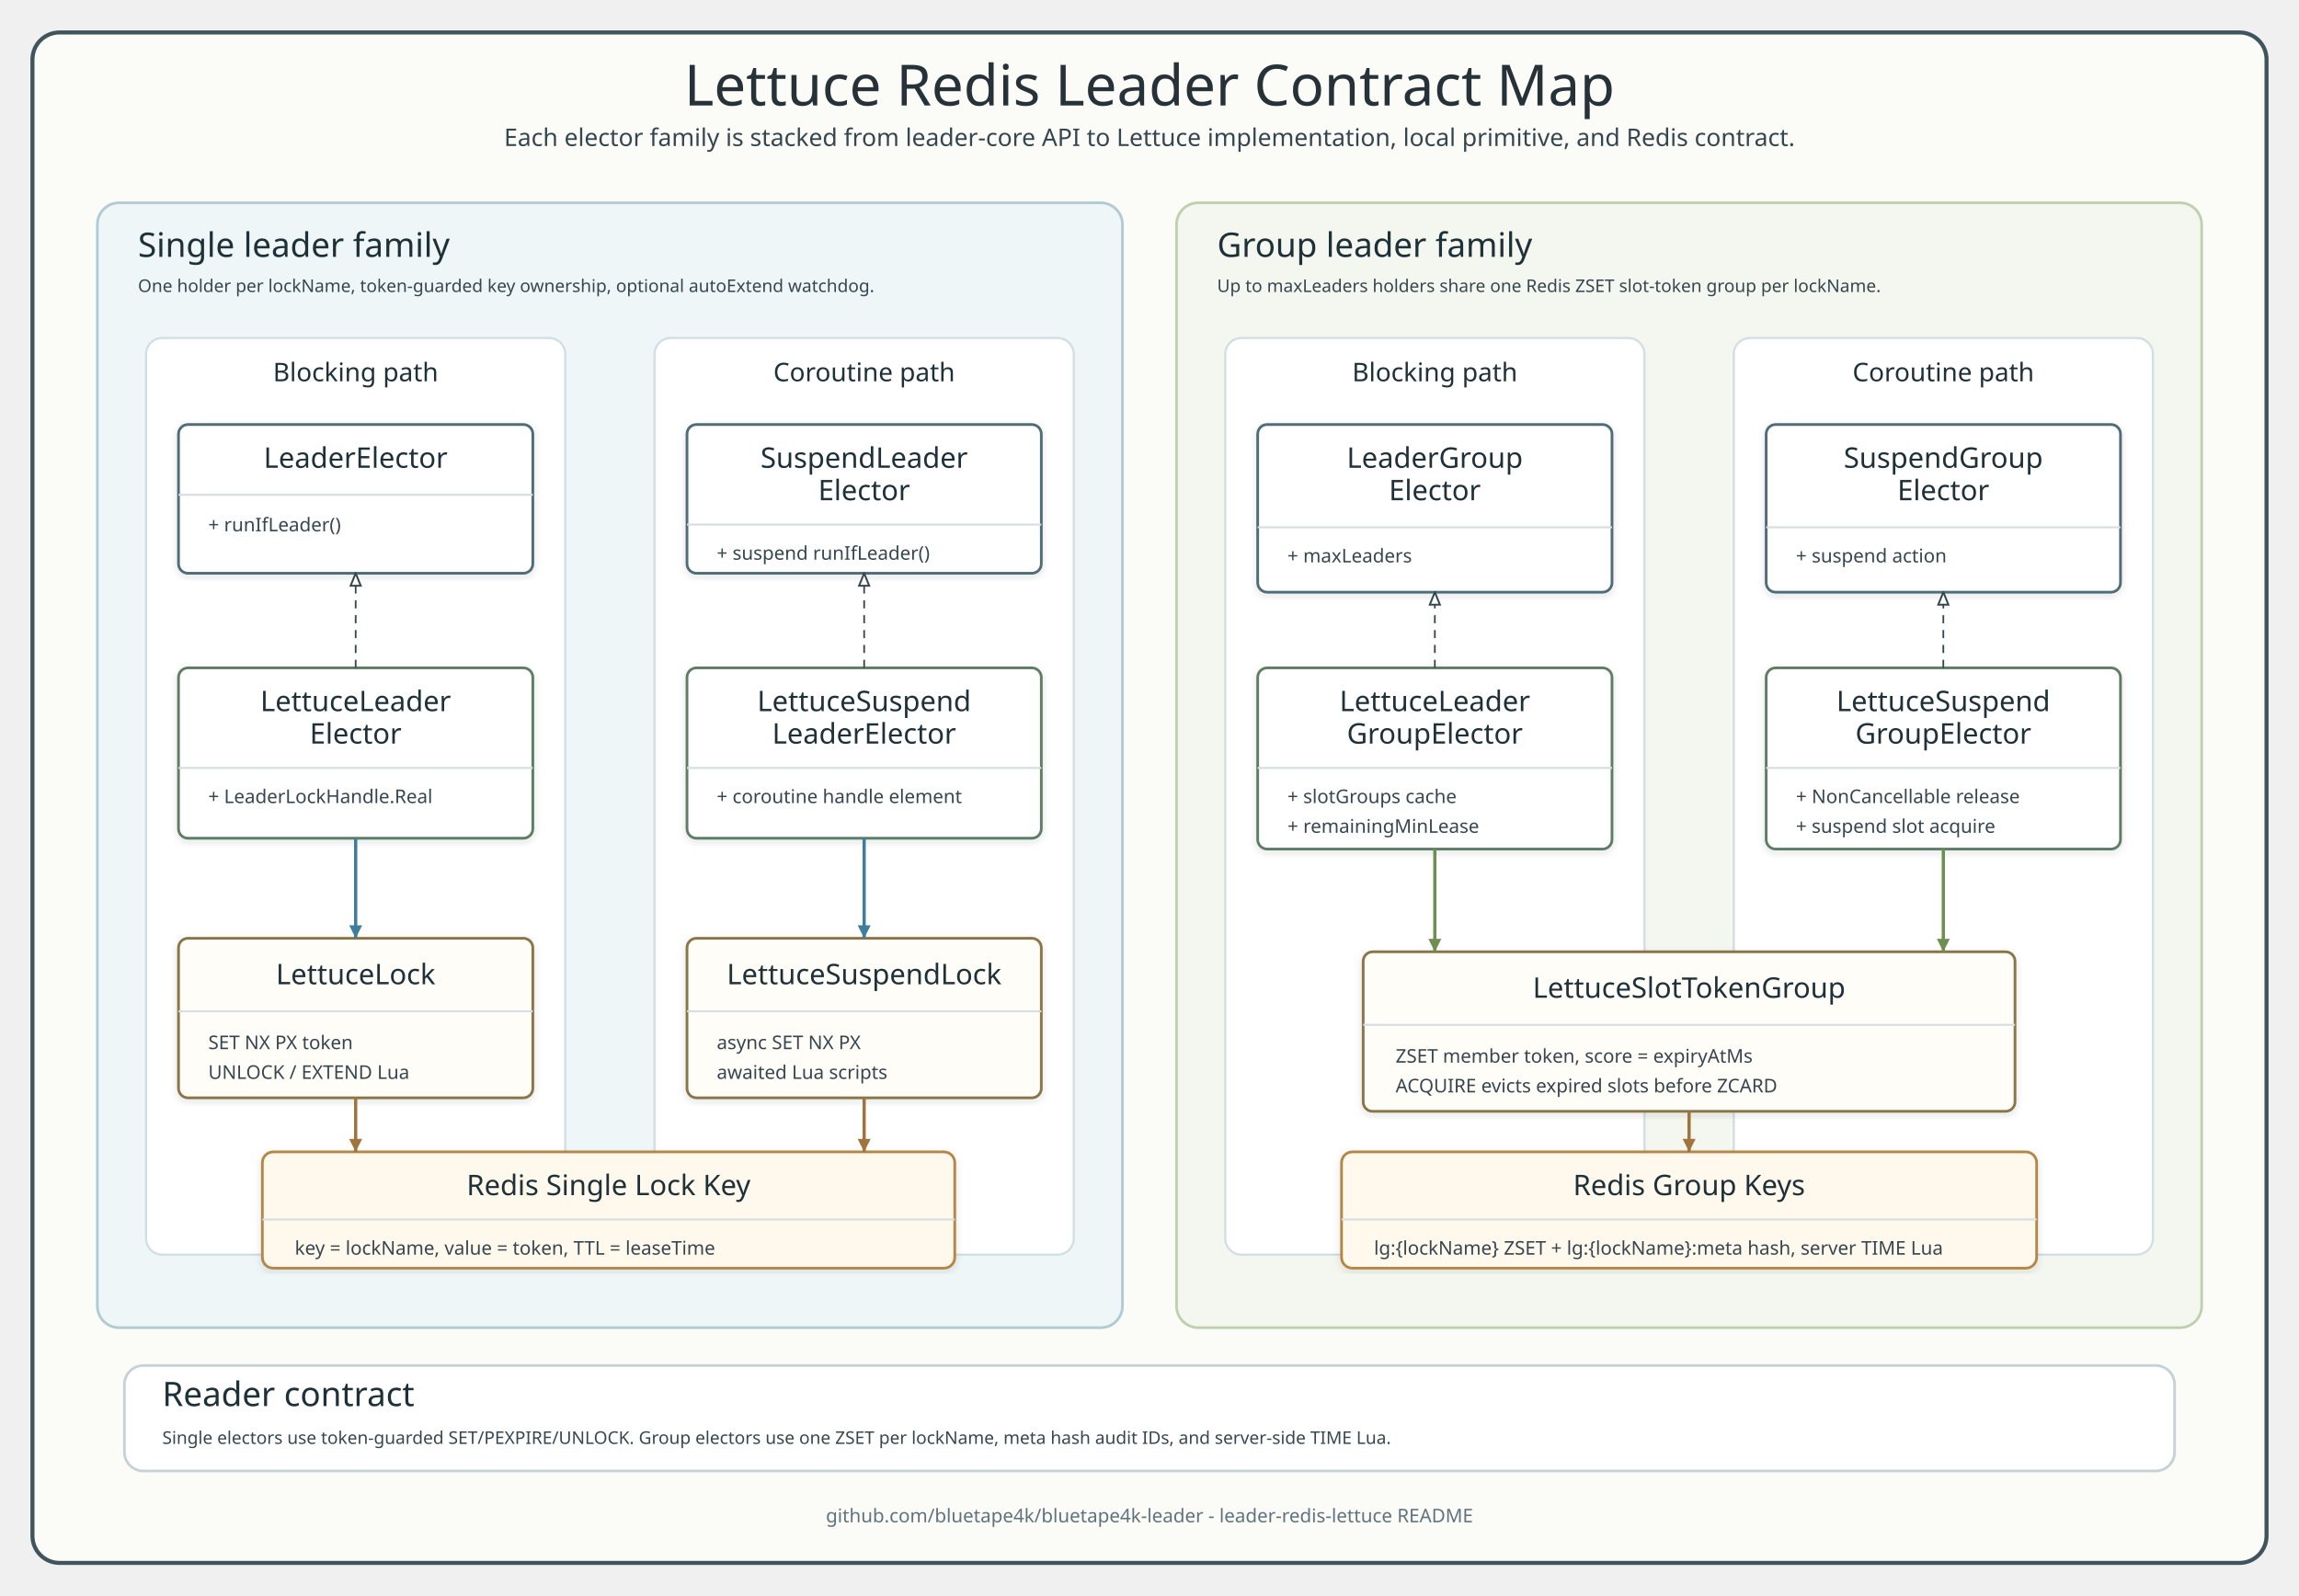
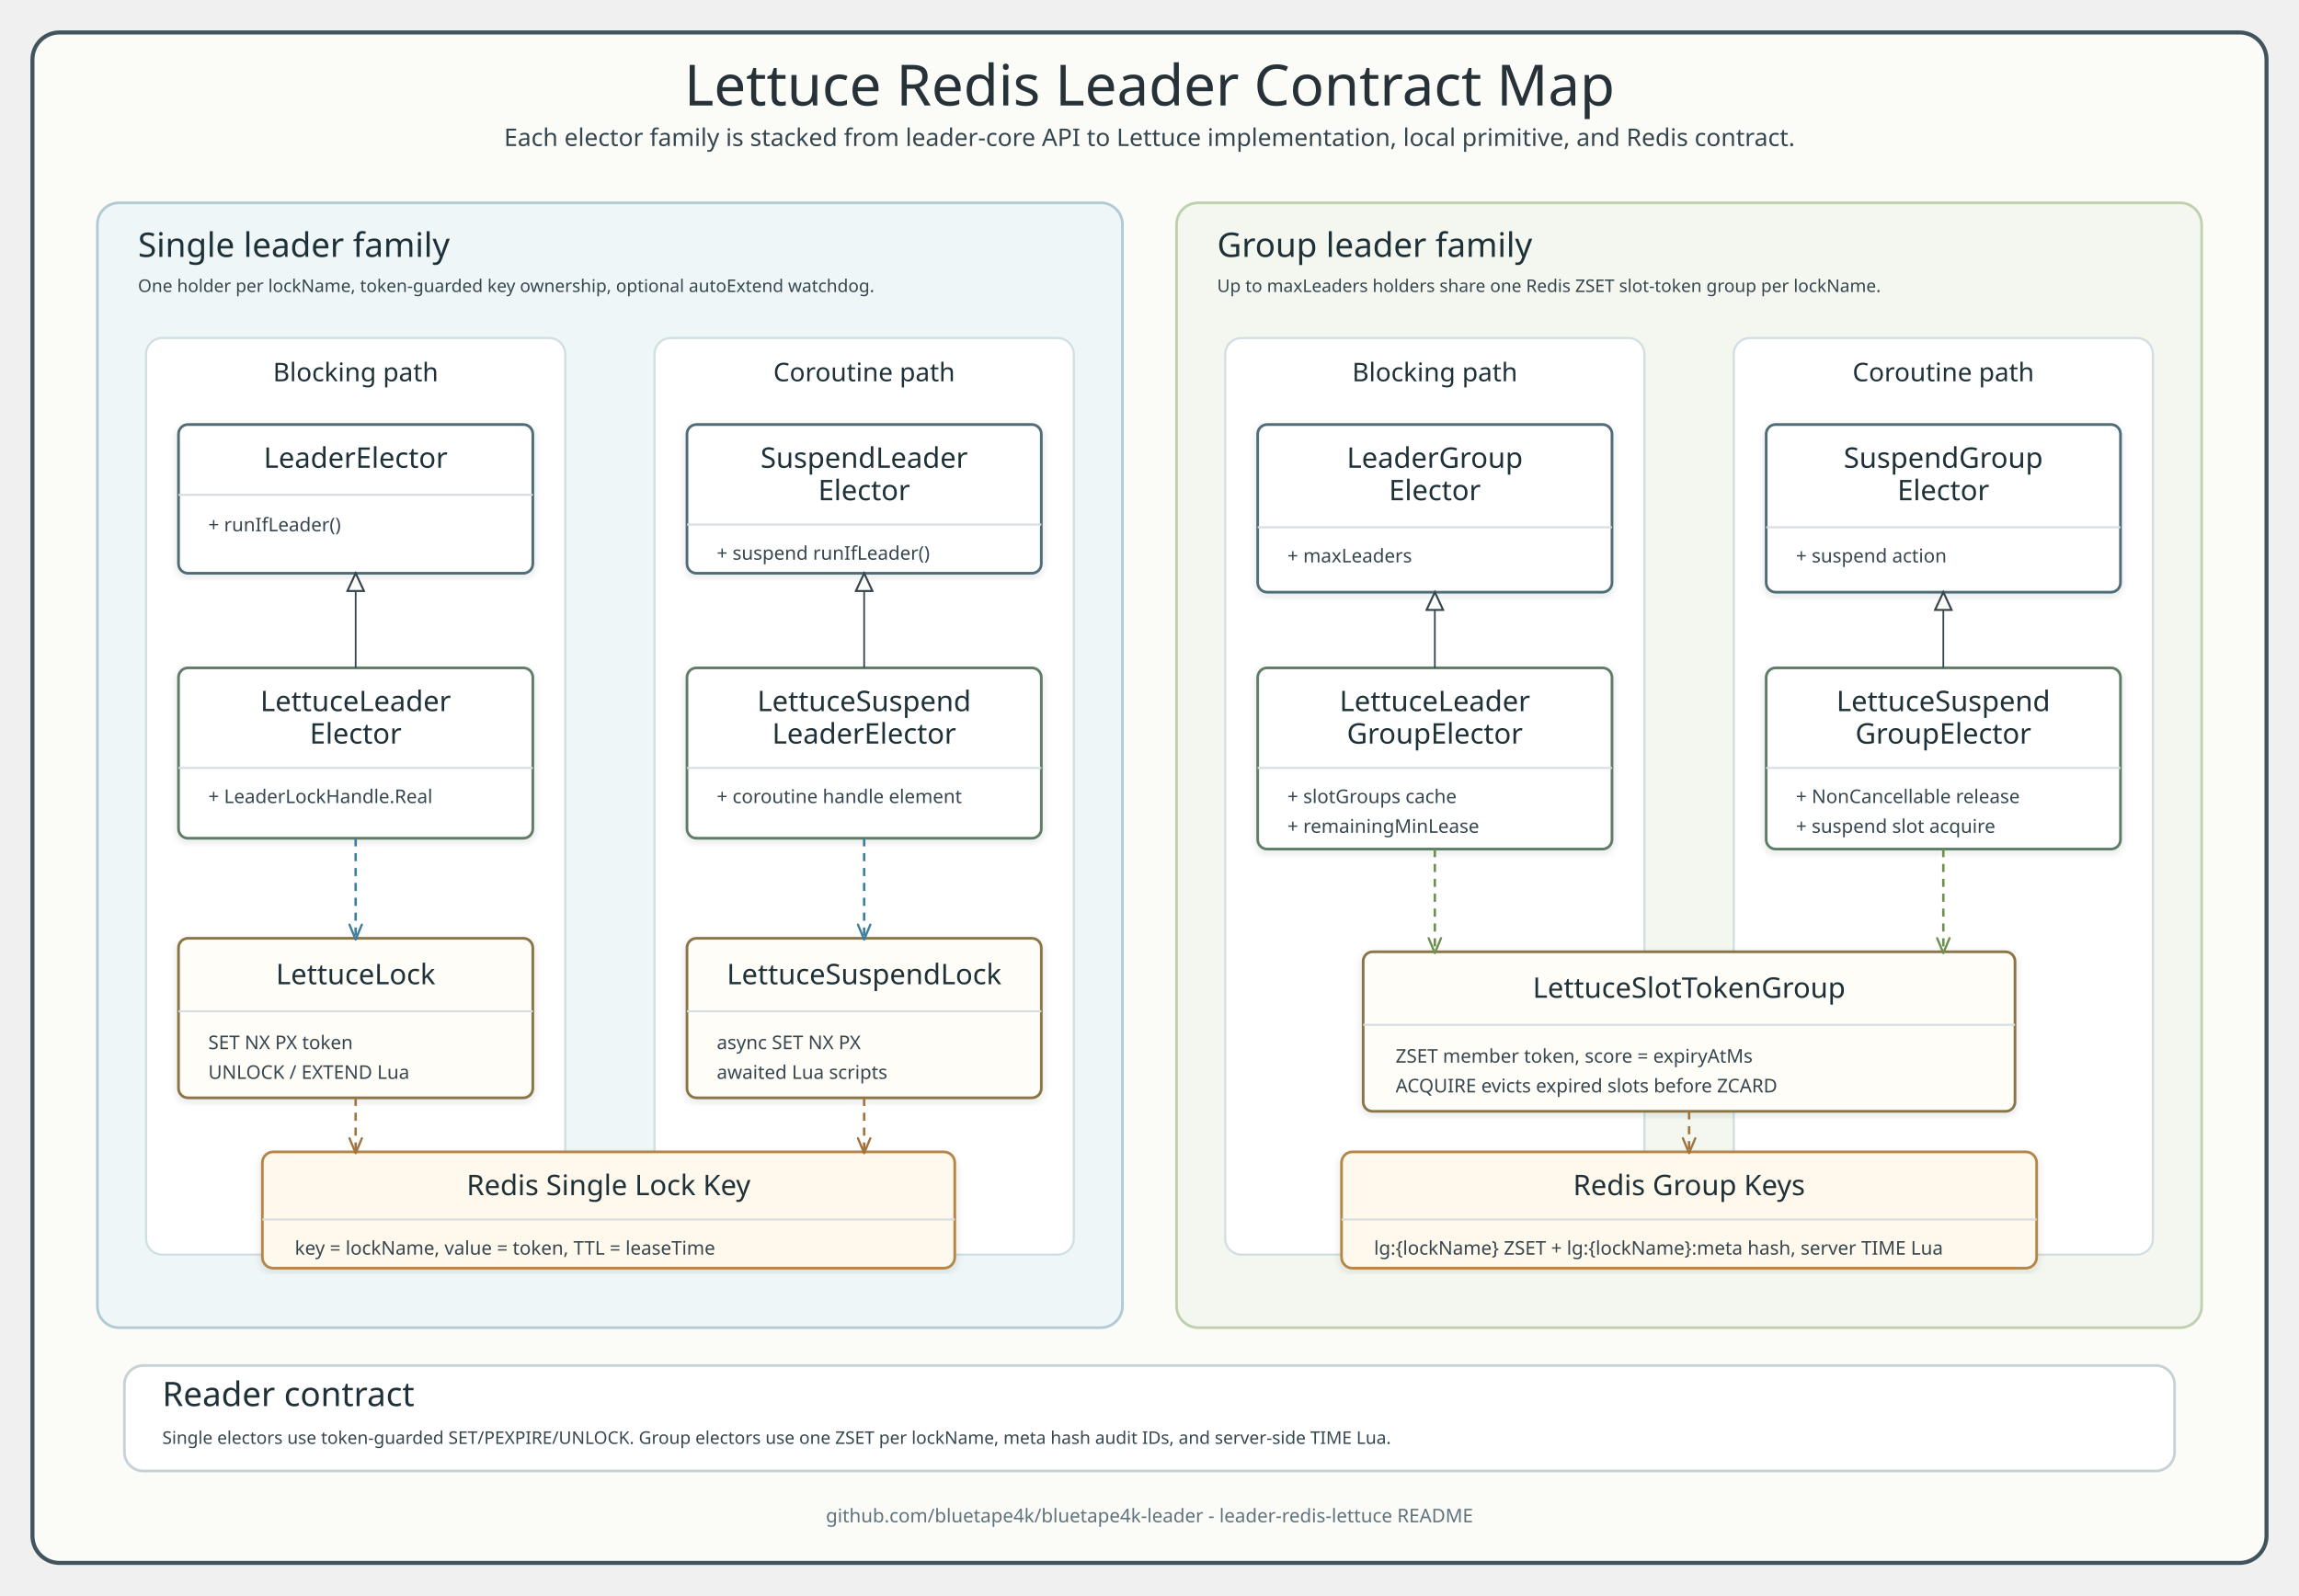
<svg xmlns="http://www.w3.org/2000/svg" width="1700" height="1180" viewBox="0 0 1700 1180" role="img" aria-labelledby="title desc">
  <defs>
    <style>
      .title { font-family: "Architects Daughter"; font-size: 42px; fill: #263238; }
      .subtitle, .member, .small, .footer { font-family: "Comic Mono"; fill: #36464f; }
      .subtitle { font-size: 18px; }
      .panel-title, .lane-title, .class-title { font-family: "Architects Daughter"; fill: #1f3138; }
      .panel-title { font-size: 25px; }
      .lane-title { font-size: 19px; }
      .class-title { font-size: 21px; }
      .member { font-size: 14px; }
      .small { font-size: 13px; }
      .footer { font-size: 14px; fill: #60727d; }
      .frame { fill: #fbfcf8; stroke: #41545d; stroke-width: 3; }
      .panelSingle { fill: #eef6f8; stroke: #b2cbd2; stroke-width: 2; }
      .panelGroup { fill: #f4f7ef; stroke: #bfd0ae; stroke-width: 2; }
      .lane { fill: #ffffff; stroke: #d1dee2; stroke-width: 1.6; }
      .api { fill: #ffffff; stroke: #4f6c77; stroke-width: 2; }
      .impl { fill: #ffffff; stroke: #5e7d65; stroke-width: 2; }
      .primitive { fill: #fffdf7; stroke: #8a7447; stroke-width: 2; }
      .redis { fill: #fff8ec; stroke: #b48748; stroke-width: 2; }
      .note { fill: #ffffff; stroke: #c6d2d5; stroke-width: 2; }
      .sep { stroke: #d6dee2; stroke-width: 1.5; }
-       .realize { fill: none; stroke: #35464d; stroke-width: 1.25; stroke-dasharray: 6 5; marker-end: url(#hollow); }
-       .useSingle { fill: none; stroke: #3f7d9c; stroke-width: 2.4; marker-end: url(#arrowSingle); }
-       .useGroup { fill: none; stroke: #6e8f4f; stroke-width: 2.4; marker-end: url(#arrowGroup); }
-       .redisLine { fill: none; stroke: #a2743d; stroke-width: 2.4; marker-end: url(#arrowRedis); }
+       .realize { fill: none; stroke: #35464d; stroke-width: 1.25; marker-end: url(#hollow); }
+       .useSingle { fill: none; stroke: #3f7d9c; stroke-width: 1.8; stroke-dasharray: 6 5; marker-end: url(#arrowSingle); }
+       .useGroup { fill: none; stroke: #6e8f4f; stroke-width: 1.8; stroke-dasharray: 6 5; marker-end: url(#arrowGroup); }
+       .redisLine { fill: none; stroke: #a2743d; stroke-width: 1.8; stroke-dasharray: 6 5; marker-end: url(#arrowRedis); }
    </style>
-     <marker id="arrowSingle" markerWidth="5" markerHeight="5" refX="4.5" refY="2.5" orient="auto">
-       <path d="M 0.5 0.5 L 4.5 2.5 L 0.5 4.5 Z" fill="#3f7d9c" />
+     <marker id="arrowSingle" viewBox="0 0 14 12" markerWidth="13" markerHeight="11" refX="12" refY="6" orient="auto" markerUnits="userSpaceOnUse">
+       <path d="M 1 1 L 13 6 L 1 11" fill="none" stroke="#3f7d9c" stroke-width="1.8" stroke-linecap="round" stroke-linejoin="round" />
    </marker>
-     <marker id="arrowGroup" markerWidth="5" markerHeight="5" refX="4.5" refY="2.5" orient="auto">
-       <path d="M 0.5 0.5 L 4.5 2.5 L 0.5 4.5 Z" fill="#6e8f4f" />
+     <marker id="arrowGroup" viewBox="0 0 14 12" markerWidth="13" markerHeight="11" refX="12" refY="6" orient="auto" markerUnits="userSpaceOnUse">
+       <path d="M 1 1 L 13 6 L 1 11" fill="none" stroke="#6e8f4f" stroke-width="1.8" stroke-linecap="round" stroke-linejoin="round" />
    </marker>
-     <marker id="arrowRedis" markerWidth="5" markerHeight="5" refX="4.5" refY="2.5" orient="auto">
-       <path d="M 0.5 0.5 L 4.5 2.5 L 0.5 4.5 Z" fill="#a2743d" />
+     <marker id="arrowRedis" viewBox="0 0 14 12" markerWidth="13" markerHeight="11" refX="12" refY="6" orient="auto" markerUnits="userSpaceOnUse">
+       <path d="M 1 1 L 13 6 L 1 11" fill="none" stroke="#a2743d" stroke-width="1.8" stroke-linecap="round" stroke-linejoin="round" />
    </marker>
-     <marker id="hollow" markerWidth="9" markerHeight="8" refX="8.4" refY="4" orient="auto">
-       <path d="M 1 1 L 8.4 4 L 1 7 Z" fill="#fbfcf8" stroke="#35464d" stroke-width="1.1" />
+     <marker id="hollow" viewBox="0 0 18 16" markerWidth="16" markerHeight="14" refX="16" refY="8" orient="auto" markerUnits="userSpaceOnUse">
+       <path d="M 1 1 L 16 8 L 1 15 Z" fill="#fbfcf8" stroke="#35464d" stroke-width="1.7" />
    </marker>
    <filter id="softShadow" x="-5%" y="-5%" width="110%" height="110%">
      <feDropShadow dx="0" dy="2" stdDeviation="3" flood-color="#22333b" flood-opacity="0.12" />
    </filter>
  </defs>
  <rect x="24" y="24" width="1652" height="1132" rx="20" class="frame" />
  <text x="850" y="78" text-anchor="middle" class="title">Lettuce Redis Leader Contract Map</text>
  <text x="850" y="108" text-anchor="middle" class="subtitle">Each elector family is stacked from leader-core API to Lettuce implementation, local primitive, and Redis contract.</text>
  <rect x="72" y="150" width="758" height="832" rx="16" class="panelSingle" />
  <text x="102" y="190" class="panel-title">Single leader family</text>
  <text x="102" y="216" class="small">One holder per lockName, token-guarded key ownership, optional autoExtend watchdog.</text>
  <rect x="108" y="250" width="310" height="678" rx="12" class="lane" />
  <text x="263" y="282" text-anchor="middle" class="lane-title">Blocking path</text>
  <rect x="484" y="250" width="310" height="678" rx="12" class="lane" />
  <text x="639" y="282" text-anchor="middle" class="lane-title">Coroutine path</text>
  <rect x="132" y="314" width="262" height="110" rx="7" class="api" filter="url(#softShadow)" />
  <text x="263" y="346" text-anchor="middle" class="class-title">LeaderElector</text>
  <line x1="132" y1="366" x2="394" y2="366" class="sep" />
  <text x="154" y="393" class="member">+ runIfLeader()</text>
  <rect x="508" y="314" width="262" height="110" rx="7" class="api" filter="url(#softShadow)" />
  <text x="639" y="346" text-anchor="middle" class="class-title">SuspendLeader</text>
  <text x="639" y="370" text-anchor="middle" class="class-title">Elector</text>
  <line x1="508" y1="388" x2="770" y2="388" class="sep" />
  <text x="530" y="414" class="member">+ suspend runIfLeader()</text>
  <rect x="132" y="494" width="262" height="126" rx="7" class="impl" filter="url(#softShadow)" />
  <text x="263" y="526" text-anchor="middle" class="class-title">LettuceLeader</text>
  <text x="263" y="550" text-anchor="middle" class="class-title">Elector</text>
  <line x1="132" y1="568" x2="394" y2="568" class="sep" />
  <text x="154" y="594" class="member">+ LeaderLockHandle.Real</text>
  <rect x="508" y="494" width="262" height="126" rx="7" class="impl" filter="url(#softShadow)" />
  <text x="639" y="526" text-anchor="middle" class="class-title">LettuceSuspend</text>
  <text x="639" y="550" text-anchor="middle" class="class-title">LeaderElector</text>
  <line x1="508" y1="568" x2="770" y2="568" class="sep" />
  <text x="530" y="594" class="member">+ coroutine handle element</text>
  <rect x="132" y="694" width="262" height="118" rx="7" class="primitive" filter="url(#softShadow)" />
  <text x="263" y="728" text-anchor="middle" class="class-title">LettuceLock</text>
  <line x1="132" y1="748" x2="394" y2="748" class="sep" />
  <text x="154" y="776" class="member">SET NX PX token</text>
  <text x="154" y="798" class="member">UNLOCK / EXTEND Lua</text>
  <rect x="508" y="694" width="262" height="118" rx="7" class="primitive" filter="url(#softShadow)" />
  <text x="639" y="728" text-anchor="middle" class="class-title">LettuceSuspendLock</text>
  <line x1="508" y1="748" x2="770" y2="748" class="sep" />
  <text x="530" y="776" class="member">async SET NX PX</text>
  <text x="530" y="798" class="member">awaited Lua scripts</text>
  <rect x="194" y="852" width="512" height="86" rx="8" class="redis" filter="url(#softShadow)" />
  <text x="450" y="884" text-anchor="middle" class="class-title">Redis Single Lock Key</text>
  <line x1="194" y1="902" x2="706" y2="902" class="sep" />
  <text x="218" y="928" class="member">key = lockName, value = token, TTL = leaseTime</text>
  <rect x="870" y="150" width="758" height="832" rx="16" class="panelGroup" />
  <text x="900" y="190" class="panel-title">Group leader family</text>
  <text x="900" y="216" class="small">Up to maxLeaders holders share one Redis ZSET slot-token group per lockName.</text>
  <rect x="906" y="250" width="310" height="678" rx="12" class="lane" />
  <text x="1061" y="282" text-anchor="middle" class="lane-title">Blocking path</text>
  <rect x="1282" y="250" width="310" height="678" rx="12" class="lane" />
  <text x="1437" y="282" text-anchor="middle" class="lane-title">Coroutine path</text>
  <rect x="930" y="314" width="262" height="124" rx="7" class="api" filter="url(#softShadow)" />
  <text x="1061" y="346" text-anchor="middle" class="class-title">LeaderGroup</text>
  <text x="1061" y="370" text-anchor="middle" class="class-title">Elector</text>
  <line x1="930" y1="390" x2="1192" y2="390" class="sep" />
  <text x="952" y="416" class="member">+ maxLeaders</text>
  <rect x="1306" y="314" width="262" height="124" rx="7" class="api" filter="url(#softShadow)" />
  <text x="1437" y="346" text-anchor="middle" class="class-title">SuspendGroup</text>
  <text x="1437" y="370" text-anchor="middle" class="class-title">Elector</text>
  <line x1="1306" y1="390" x2="1568" y2="390" class="sep" />
  <text x="1328" y="416" class="member">+ suspend action</text>
  <rect x="930" y="494" width="262" height="134" rx="7" class="impl" filter="url(#softShadow)" />
  <text x="1061" y="526" text-anchor="middle" class="class-title">LettuceLeader</text>
  <text x="1061" y="550" text-anchor="middle" class="class-title">GroupElector</text>
  <line x1="930" y1="568" x2="1192" y2="568" class="sep" />
  <text x="952" y="594" class="member">+ slotGroups cache</text>
  <text x="952" y="616" class="member">+ remainingMinLease</text>
  <rect x="1306" y="494" width="262" height="134" rx="7" class="impl" filter="url(#softShadow)" />
  <text x="1437" y="526" text-anchor="middle" class="class-title">LettuceSuspend</text>
  <text x="1437" y="550" text-anchor="middle" class="class-title">GroupElector</text>
  <line x1="1306" y1="568" x2="1568" y2="568" class="sep" />
  <text x="1328" y="594" class="member">+ NonCancellable release</text>
  <text x="1328" y="616" class="member">+ suspend slot acquire</text>
  <rect x="1008" y="704" width="482" height="118" rx="7" class="primitive" filter="url(#softShadow)" />
  <text x="1249" y="738" text-anchor="middle" class="class-title">LettuceSlotTokenGroup</text>
  <line x1="1008" y1="758" x2="1490" y2="758" class="sep" />
  <text x="1032" y="786" class="member">ZSET member token, score = expiryAtMs</text>
  <text x="1032" y="808" class="member">ACQUIRE evicts expired slots before ZCARD</text>
  <rect x="992" y="852" width="514" height="86" rx="8" class="redis" filter="url(#softShadow)" />
  <text x="1249" y="884" text-anchor="middle" class="class-title">Redis Group Keys</text>
  <line x1="992" y1="902" x2="1506" y2="902" class="sep" />
  <text x="1016" y="928" class="member">lg:{lockName} ZSET + lg:{lockName}:meta hash, server TIME Lua</text>
  <path d="M 263 494 L 263 424" class="realize" />
  <path d="M 639 494 L 639 424" class="realize" />
  <path d="M 1061 494 L 1061 438" class="realize" />
  <path d="M 1437 494 L 1437 438" class="realize" />
  <path d="M 263 620 L 263 694" class="useSingle" />
  <path d="M 639 620 L 639 694" class="useSingle" />
  <path d="M 263 812 L 263 852" class="redisLine" />
  <path d="M 639 812 L 639 852" class="redisLine" />
  <path d="M 1061 628 L 1061 704" class="useGroup" />
  <path d="M 1437 628 L 1437 704" class="useGroup" />
  <path d="M 1249 822 L 1249 852" class="redisLine" />
  <rect x="92" y="1010" width="1516" height="78" rx="14" class="note" />
  <text x="120" y="1040" class="panel-title">Reader contract</text>
  <text x="120" y="1068" class="small">Single electors use token-guarded SET/PEXPIRE/UNLOCK. Group electors use one ZSET per lockName, meta hash audit IDs, and server-side TIME Lua.</text>
  <text x="850" y="1126" text-anchor="middle" class="footer">github.com/bluetape4k/bluetape4k-leader - leader-redis-lettuce README</text>
</svg>
